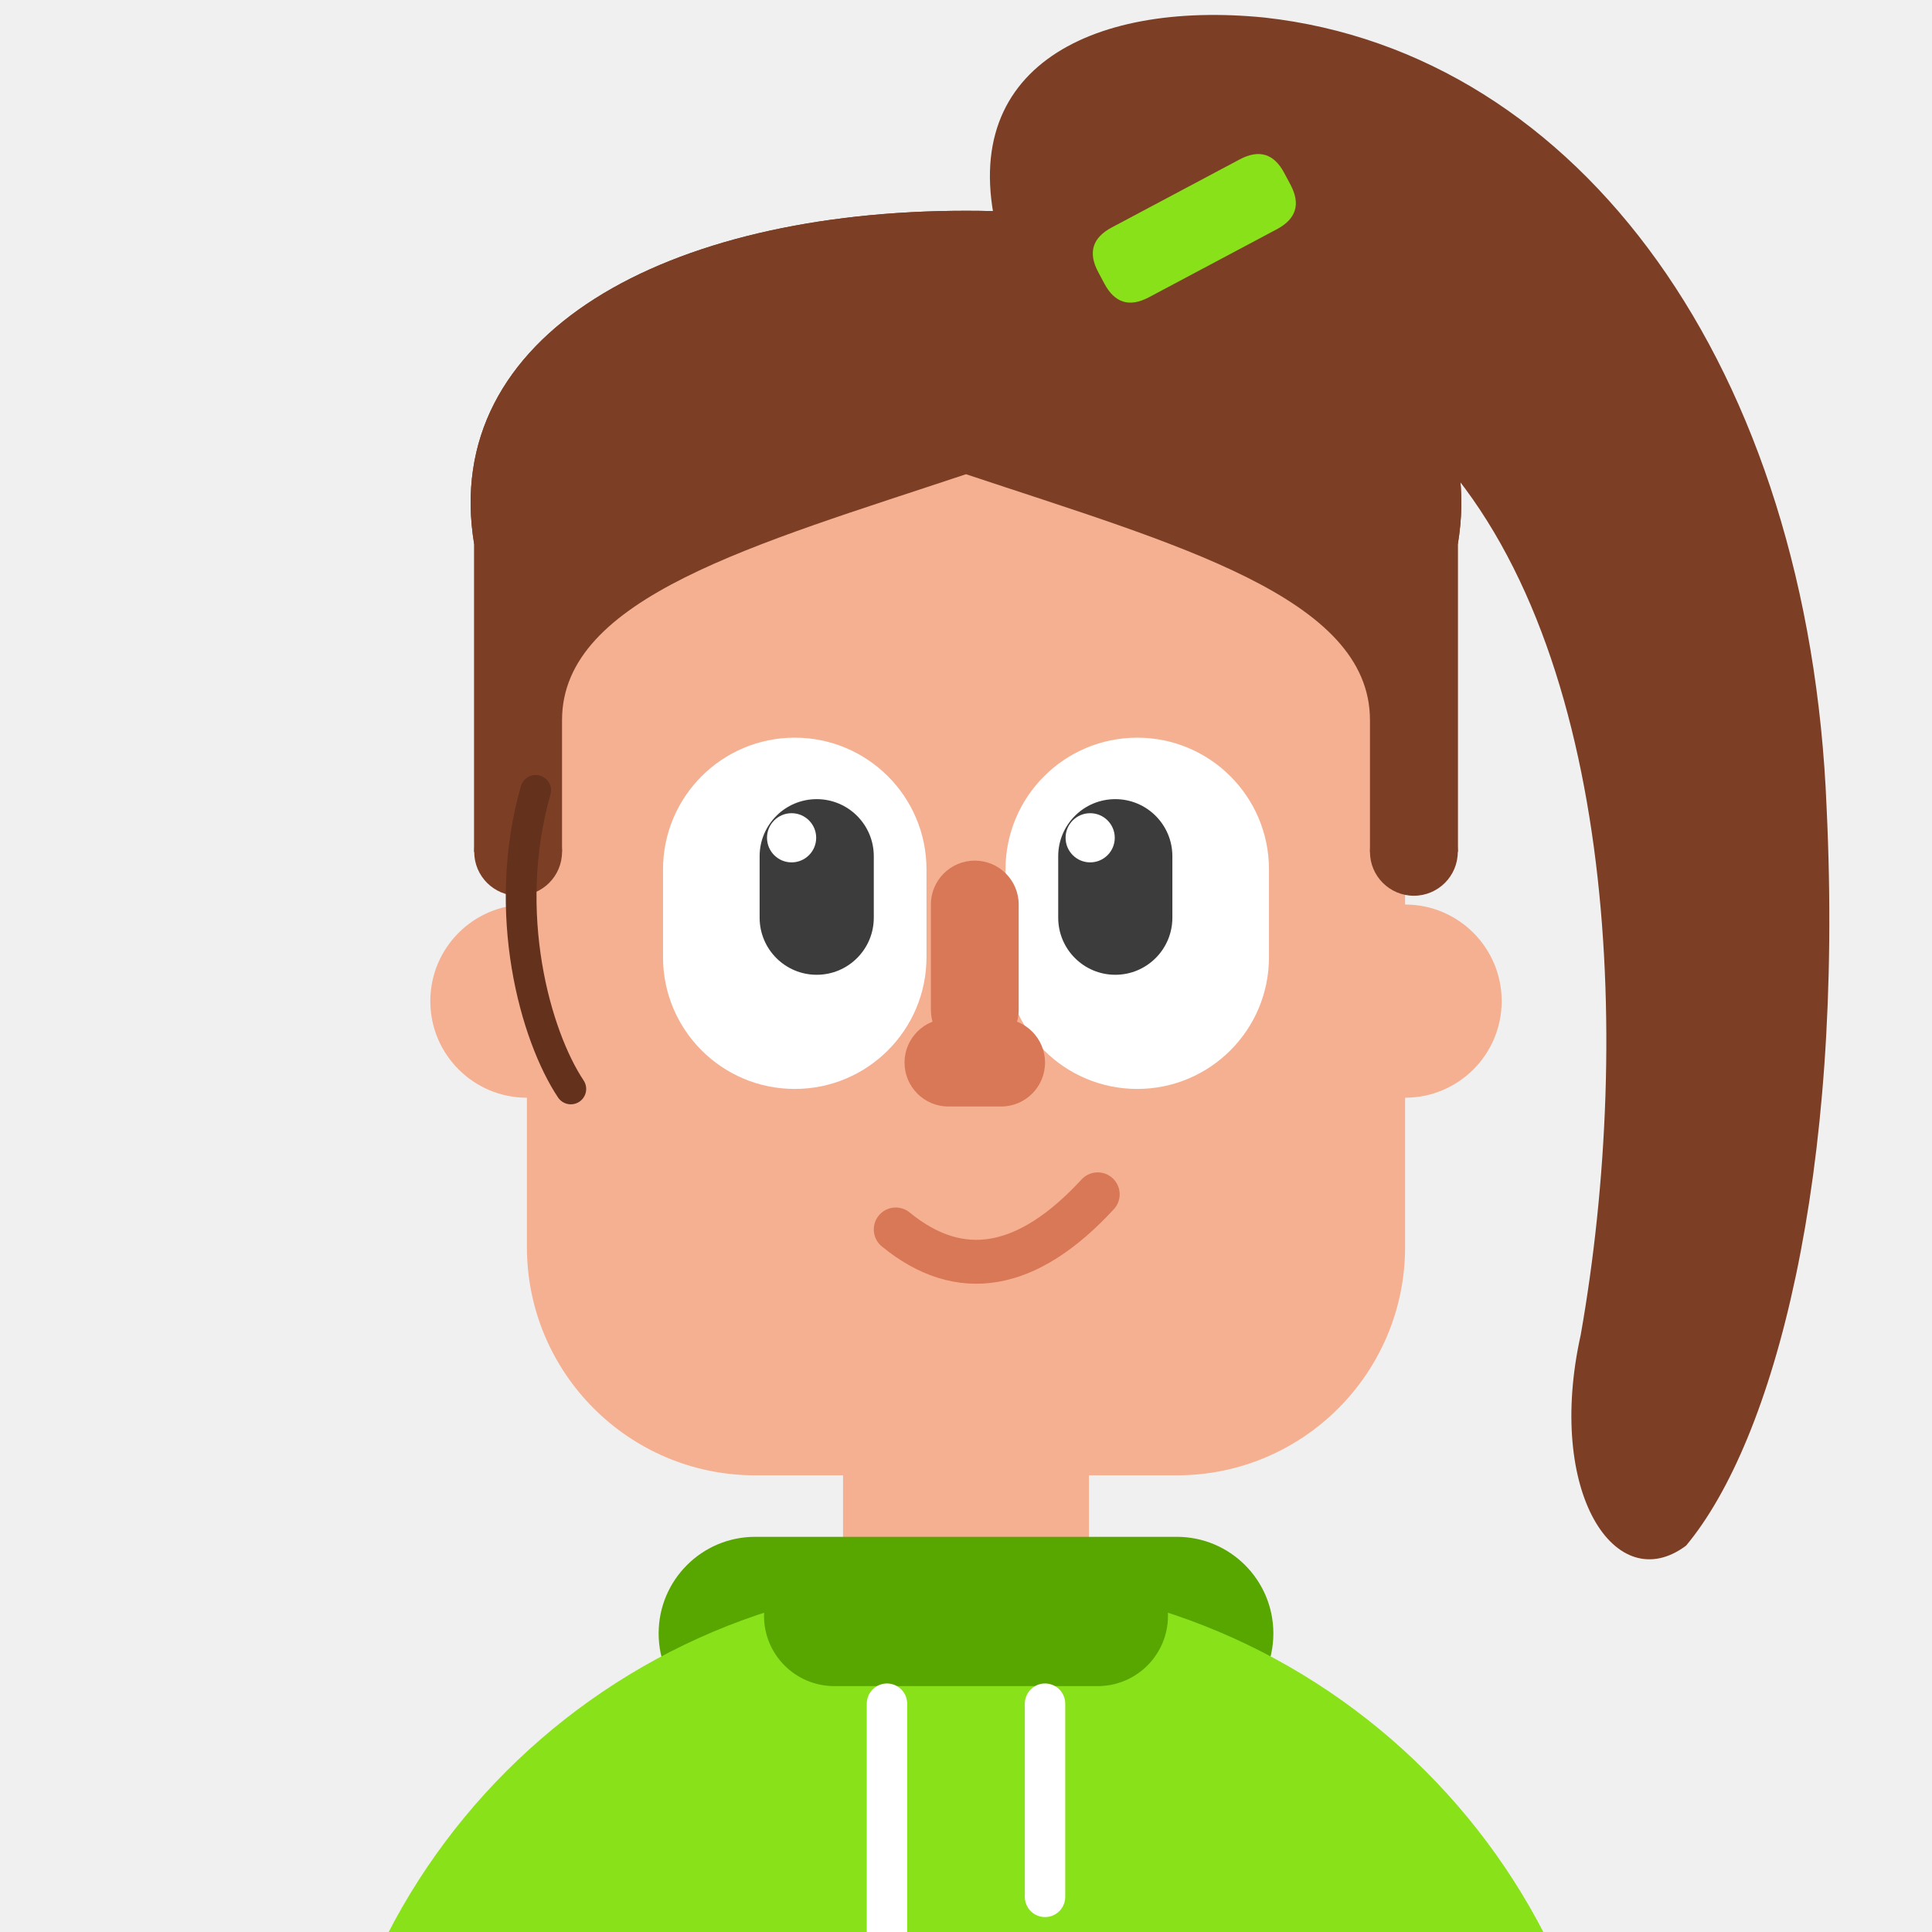
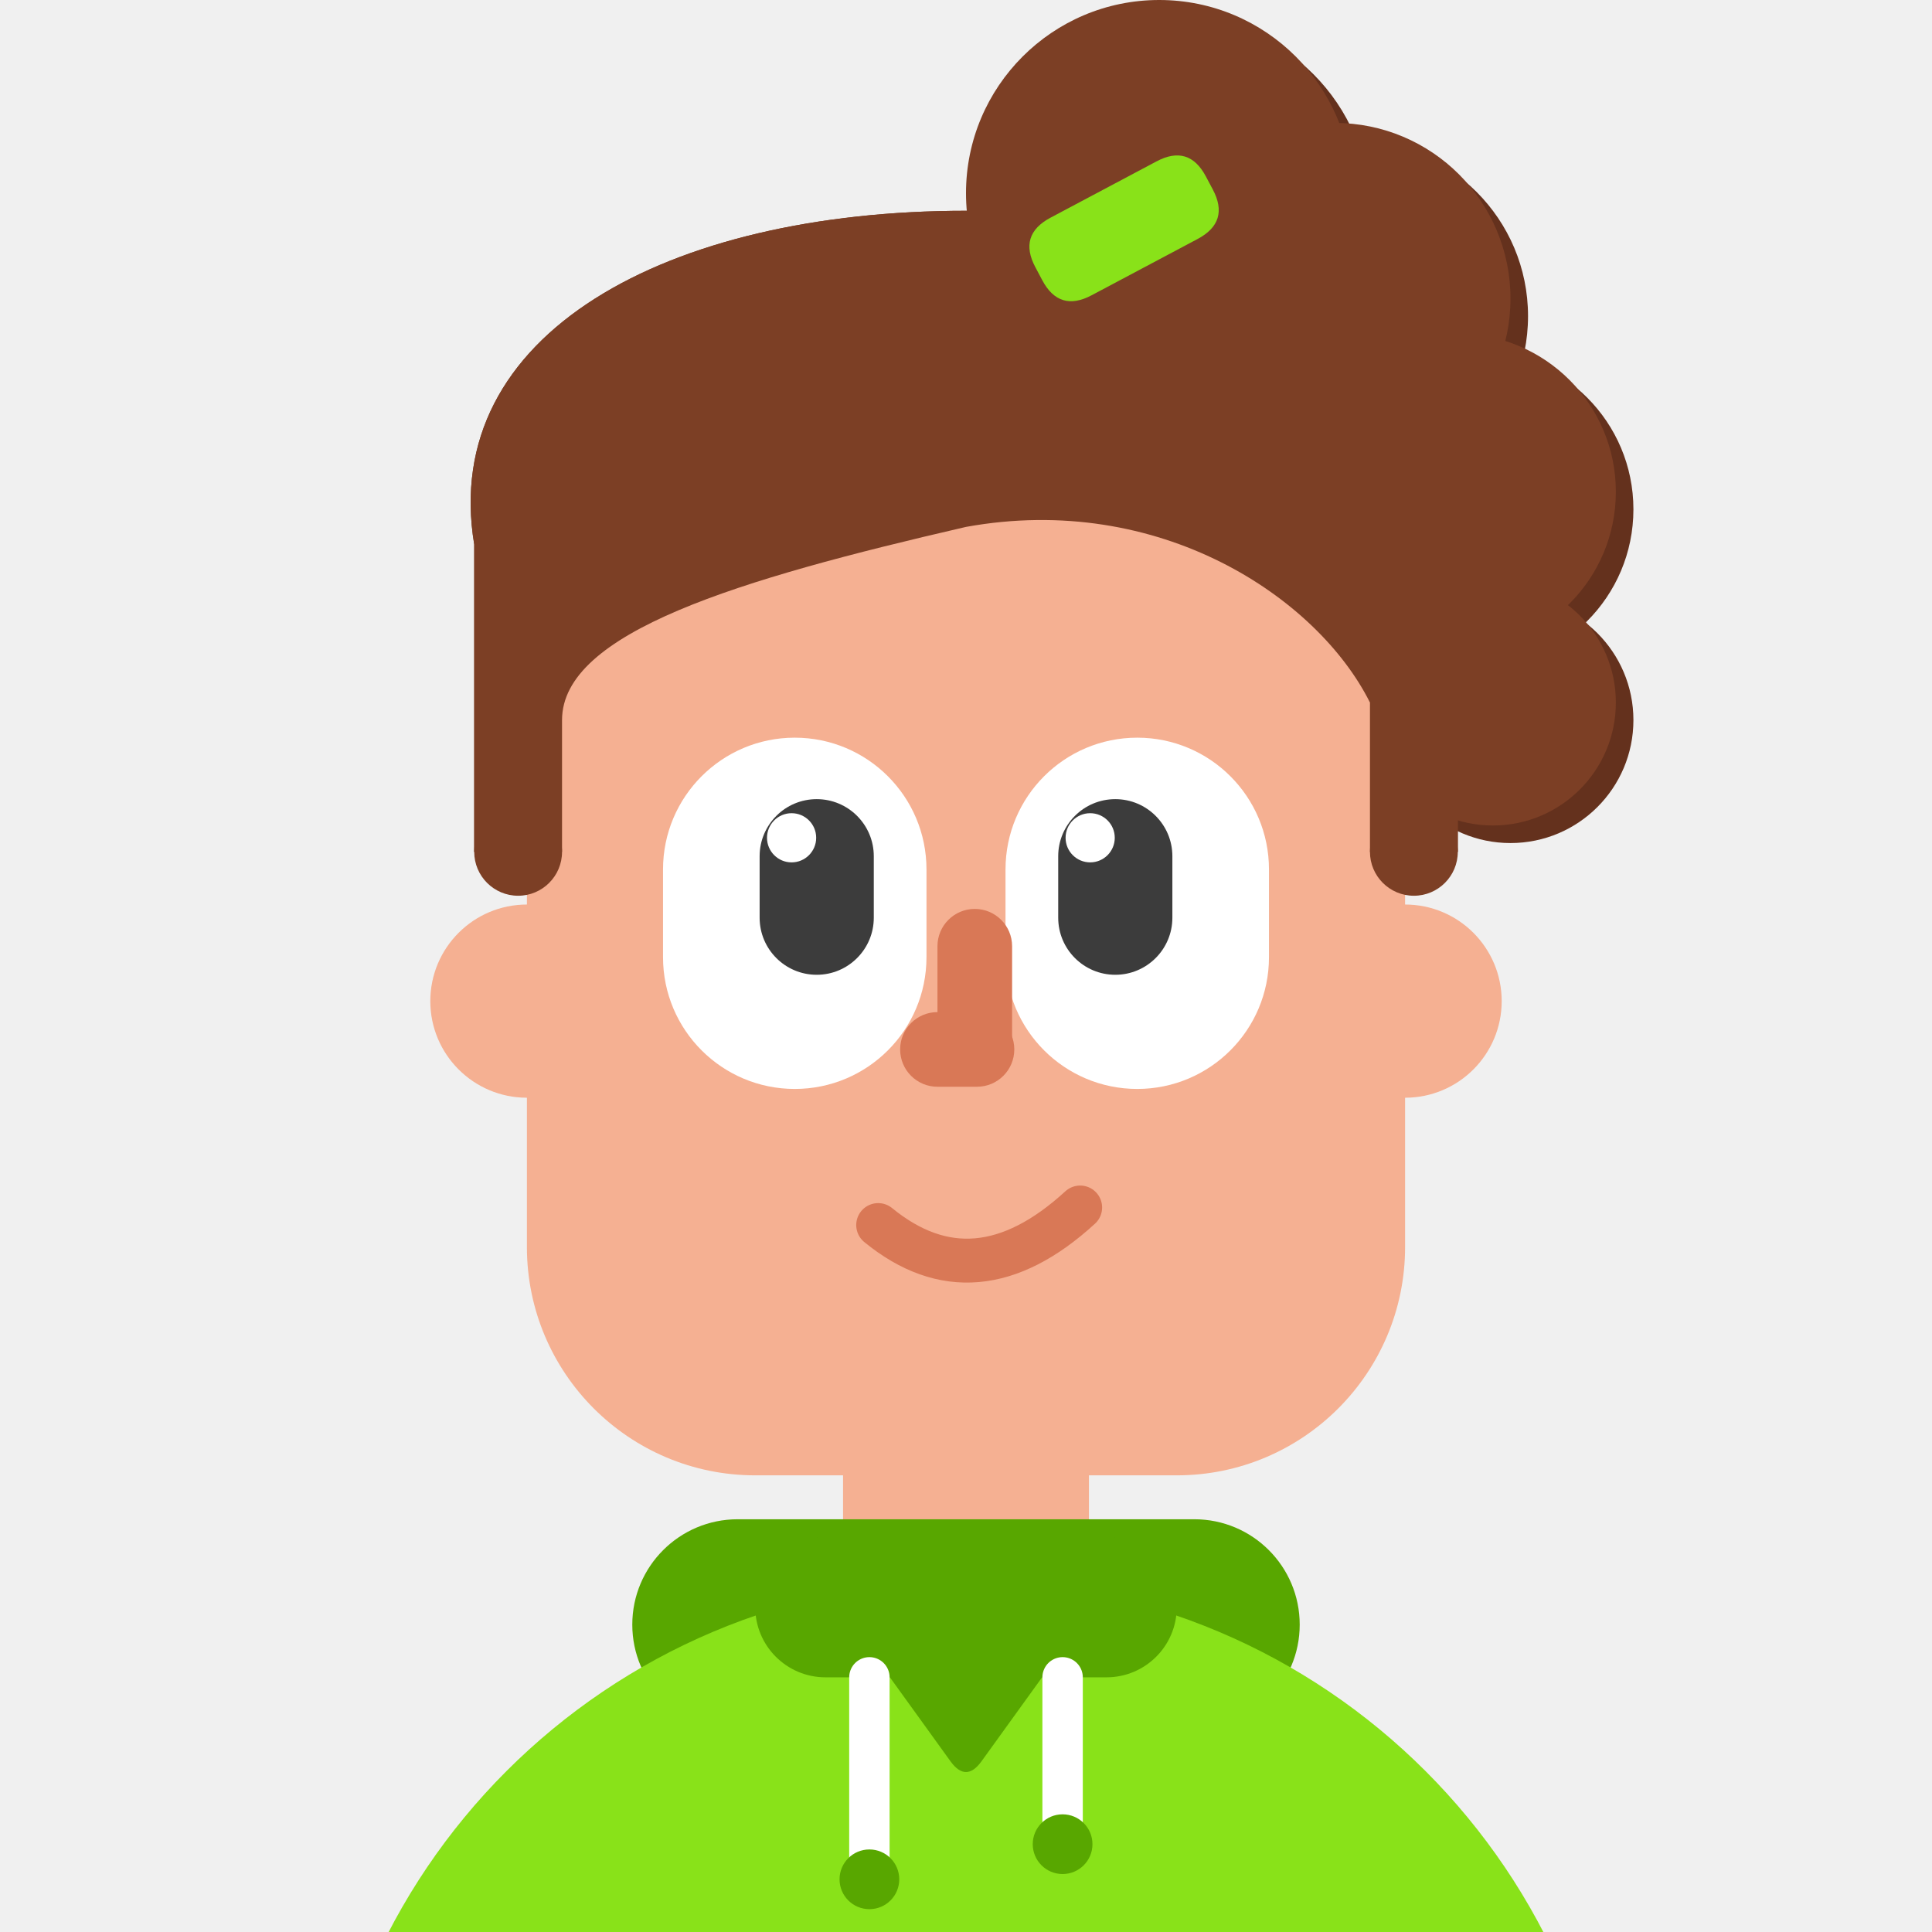
<svg xmlns="http://www.w3.org/2000/svg" width="220" height="220" viewBox="-110 -112 220 220">
-   <path d="M4 -84C-2 -104 14 -112 34 -110C70 -106 96 -70 98 -20C100 22 92 52 82 64C74 70 66 58 70 40C76 6 74 -40 52 -62C44 -70 30 -78 22 -82Z" fill="#7C3F25" />
+   <path d="M2 -88a22 22 0 1 0 44 0a22 22 0 1 0 -44 0Z" fill="#64311D" />
+   <path d="M24 -76a20 20 0 1 0 40 0a20 20 0 1 0 -40 0Z" fill="#64311D" />
+   <path d="M40 -54a18 18 0 1 0 36 0a18 18 0 1 0 -36 0Z" fill="#64311D" />
+   <path d="M48 -30a14 14 0 1 0 28 0a14 14 0 1 0 -28 0Z" fill="#64311D" />
+   <path d="M0 -90a22 22 0 1 0 44 0a22 22 0 1 0 -44 0Z" fill="#7C3F25" />
+   <path d="M22 -78a20 20 0 1 0 40 0a20 20 0 1 0 -40 0Z" fill="#7C3F25" />
+   <path d="M38 -56a18 18 0 1 0 36 0a18 18 0 1 0 -36 0Z" fill="#7C3F25" />
+   <path d="M46 -32a14 14 0 1 0 28 0a14 14 0 1 0 -28 0Z" fill="#7C3F25" />
  <path d="M-56 -15V-50C-60 -74 -34 -88 0 -88C34 -88 60 -74 56 -50V-15Z" fill="#7C3F25" />
  <path d="M-105 252a25 25 0 1 0 50 0a25 25 0 1 0 -50 0Z" fill="#F5B092" />
  <path d="M-46 118L-70.65 215.17" fill="none" stroke="#89E219" stroke-width="38" stroke-linecap="round" stroke-linejoin="round" />
  <path d="M55 252a25 25 0 1 0 50 0a25 25 0 1 0 -50 0Z" fill="#F5B092" />
  <path d="M46 118L70.65 215.17" fill="none" stroke="#89E219" stroke-width="38" stroke-linecap="round" stroke-linejoin="round" />
  <path d="M-8 40H8A6 6 0 0 1 14 46V74A6 6 0 0 1 8 80H-8A6 6 0 0 1 -14 74V46A6 6 0 0 1 -8 40Z" fill="#F5B092" />
  <path d="M-8 40H8A6 6 0 0 1 14 46V48A6 6 0 0 1 8 54H-8A6 6 0 0 1 -14 48V46A6 6 0 0 1 -8 40Z" fill="#D97856" />
-   <path d="M-24 63H24A11 11 0 0 1 35 74V74A11 11 0 0 1 24 85H-24A11 11 0 0 1 -35 74V74A11 11 0 0 1 -24 63Z" fill="#58A700" />
+   <path d="M-26 61H26A12 12 0 0 1 38 73V73A12 12 0 0 1 26 85H-26A12 12 0 0 1 -38 73V73A12 12 0 0 1 -26 61Z" fill="#58A700" />
  <path d="M-74 142A74 74 0 0 1 74 142V220A30 30 0 0 1 44 250H-44A30 30 0 0 1 -74 220Z" fill="#89E219" />
-   <path d="M-15 64H15A8 8 0 0 1 23 72V72A8 8 0 0 1 15 80H-15A8 8 0 0 1 -23 72V72A8 8 0 0 1 -15 64Z" fill="#58A700" />
-   <path d="M-9 82V108" fill="none" stroke="#FFFFFF" stroke-width="4.6" stroke-linecap="round" stroke-linejoin="round" />
-   <path d="M9 82V104" fill="none" stroke="#FFFFFF" stroke-width="4.6" stroke-linecap="round" stroke-linejoin="round" />
+   <path d="M-11.24 75.43Q-13 73 -10 73L10 73Q13 73 11.24 75.43L1.76 88.57Q0 91 -1.76 88.57Z" fill="#58A700" />
+   <path d="M-16 63H16A8 8 0 0 1 24 71V71A8 8 0 0 1 16 79H-16A8 8 0 0 1 -24 71V71A8 8 0 0 1 -16 63Z" fill="#58A700" />
+   <path d="M-26 122H26A10 10 0 0 1 36 132V146A10 10 0 0 1 26 156H-26A10 10 0 0 1 -36 146V132A10 10 0 0 1 -26 122Z" fill="#58A700" />
+   <path d="M-23 126H23A7 7 0 0 1 30 133V145A7 7 0 0 1 23 152H-23A7 7 0 0 1 -30 145V133A7 7 0 0 1 -23 126Z" fill="#89E219" />
+   <path d="M-11 79V101" fill="none" stroke="#FFFFFF" stroke-width="4.6" stroke-linecap="round" stroke-linejoin="round" />
+   <path d="M11 79V97" fill="none" stroke="#FFFFFF" stroke-width="4.6" stroke-linecap="round" stroke-linejoin="round" />
+   <path d="M-14.4 102a3.4 3.4 0 1 0 6.8 0a3.4 3.4 0 1 0 -6.8 0Z" fill="#58A700" />
+   <path d="M7.6 98a3.4 3.4 0 1 0 6.8 0a3.4 3.4 0 1 0 -6.8 0Z" fill="#58A700" />
  <path d="M-61 2a11 11 0 1 0 22 0a11 11 0 1 0 -22 0Z" fill="#F5B092" />
  <path d="M39 2a11 11 0 1 0 22 0a11 11 0 1 0 -22 0Z" fill="#F5B092" />
  <path d="M-50 -16A50 50 0 0 1 50 -16V30A26 26 0 0 1 24 56H-24A26 26 0 0 1 -50 30Z" fill="#F5B092" />
  <path d="M-19.5 -28H-19.5A15 15 0 0 1 -4.5 -13V-3A15 15 0 0 1 -19.5 12H-19.5A15 15 0 0 1 -34.5 -3V-13A15 15 0 0 1 -19.5 -28Z" fill="#FFFFFF" />
  <path d="M-17 -21H-17A6.5 6.5 0 0 1 -10.5 -14.5V-7.5A6.5 6.5 0 0 1 -17 -1H-17A6.5 6.5 0 0 1 -23.5 -7.5V-14.5A6.5 6.5 0 0 1 -17 -21Z" fill="#3C3C3C" />
  <path d="M-22.66 -16.6a2.8 2.8 0 1 0 5.6 0a2.8 2.8 0 1 0 -5.6 0Z" fill="#FFFFFF" />
  <path d="M19.5 -28H19.5A15 15 0 0 1 34.5 -13V-3A15 15 0 0 1 19.5 12H19.5A15 15 0 0 1 4.5 -3V-13A15 15 0 0 1 19.5 -28Z" fill="#FFFFFF" />
  <path d="M17 -21H17A6.5 6.5 0 0 1 23.5 -14.5V-7.5A6.5 6.5 0 0 1 17 -1H17A6.5 6.5 0 0 1 10.5 -7.5V-14.5A6.5 6.5 0 0 1 17 -21Z" fill="#3C3C3C" />
  <path d="M11.34 -16.6a2.8 2.8 0 1 0 5.6 0a2.8 2.8 0 1 0 -5.6 0Z" fill="#FFFFFF" />
-   <path d="M1 -14H1A5 5 0 0 1 6 -9V3A5 5 0 0 1 1 8H1A5 5 0 0 1 -4 3V-9A5 5 0 0 1 1 -14Z" fill="#D97856" />
-   <path d="M-2 4H4A5 5 0 0 1 9 9V9A5 5 0 0 1 4 14H-2A5 5 0 0 1 -7 9V9A5 5 0 0 1 -2 4Z" fill="#D97856" />
-   <path d="M-8 28Q3 37 15 24" fill="none" stroke="#D97856" stroke-width="5" stroke-linecap="round" stroke-linejoin="round" />
-   <path d="M-56 -15V-50C-60 -74 -34 -88 0 -88C34 -88 60 -74 56 -50V-15ZM-46 -15V-30C-46 -44 -24 -50 0 -58C24 -50 46 -44 46 -30V-15Z" fill="#7C3F25" fill-rule="evenodd" />
+   <path d="M1 -8.5H1A4.25 4.25 0 0 1 5.25 -4.25V6.25A4.25 4.25 0 0 1 1 10.5H1A4.25 4.25 0 0 1 -3.25 6.25V-4.25A4.25 4.25 0 0 1 1 -8.5Z" fill="#D97856" />
+   <path d="M-3.25 3.25H1.25A4.25 4.25 0 0 1 5.5 7.5V7.5A4.25 4.25 0 0 1 1.25 11.75H-3.25A4.25 4.25 0 0 1 -7.5 7.5V7.5A4.25 4.25 0 0 1 -3.25 3.25Z" fill="#D97856" />
+   <path d="M-10 27.5Q1 36.5 13 25.5" fill="none" stroke="#D97856" stroke-width="5" stroke-linecap="round" stroke-linejoin="round" />
+   <path d="M-56 -15V-50C-60 -74 -34 -88 0 -88C34 -88 60 -74 56 -50V-15ZM-46 -15V-30C-46 -40 -26 -46 0 -52C22 -56 40 -44 46 -32V-15Z" fill="#7C3F25" fill-rule="evenodd" />
  <path d="M-56 -15a5 5 0 1 0 10 0a5 5 0 1 0 -10 0Z" fill="#7C3F25" />
  <path d="M46 -15a5 5 0 1 0 10 0a5 5 0 1 0 -10 0Z" fill="#7C3F25" />
-   <path d="M15.05 -81.03Q13.29 -84.34 16.6 -86.1L31.17 -93.85Q34.48 -95.61 36.24 -92.3L36.95 -90.97Q38.71 -87.66 35.4 -85.9L20.83 -78.15Q17.52 -76.39 15.76 -79.7Z" fill="#89E219" />
-   <path d="M-49 -22C-53 -8 -49 6 -45 12" fill="none" stroke="#64311D" stroke-width="3.5" stroke-linecap="round" stroke-linejoin="round" />
+   <path d="M7.9 -81.57Q5.94 -85.25 9.62 -87.21L21.69 -93.62Q25.37 -95.58 27.32 -91.9L28.1 -90.43Q30.06 -86.75 26.38 -84.79L14.31 -78.38Q10.63 -76.42 8.68 -80.1Z" fill="#89E219" />
</svg>
